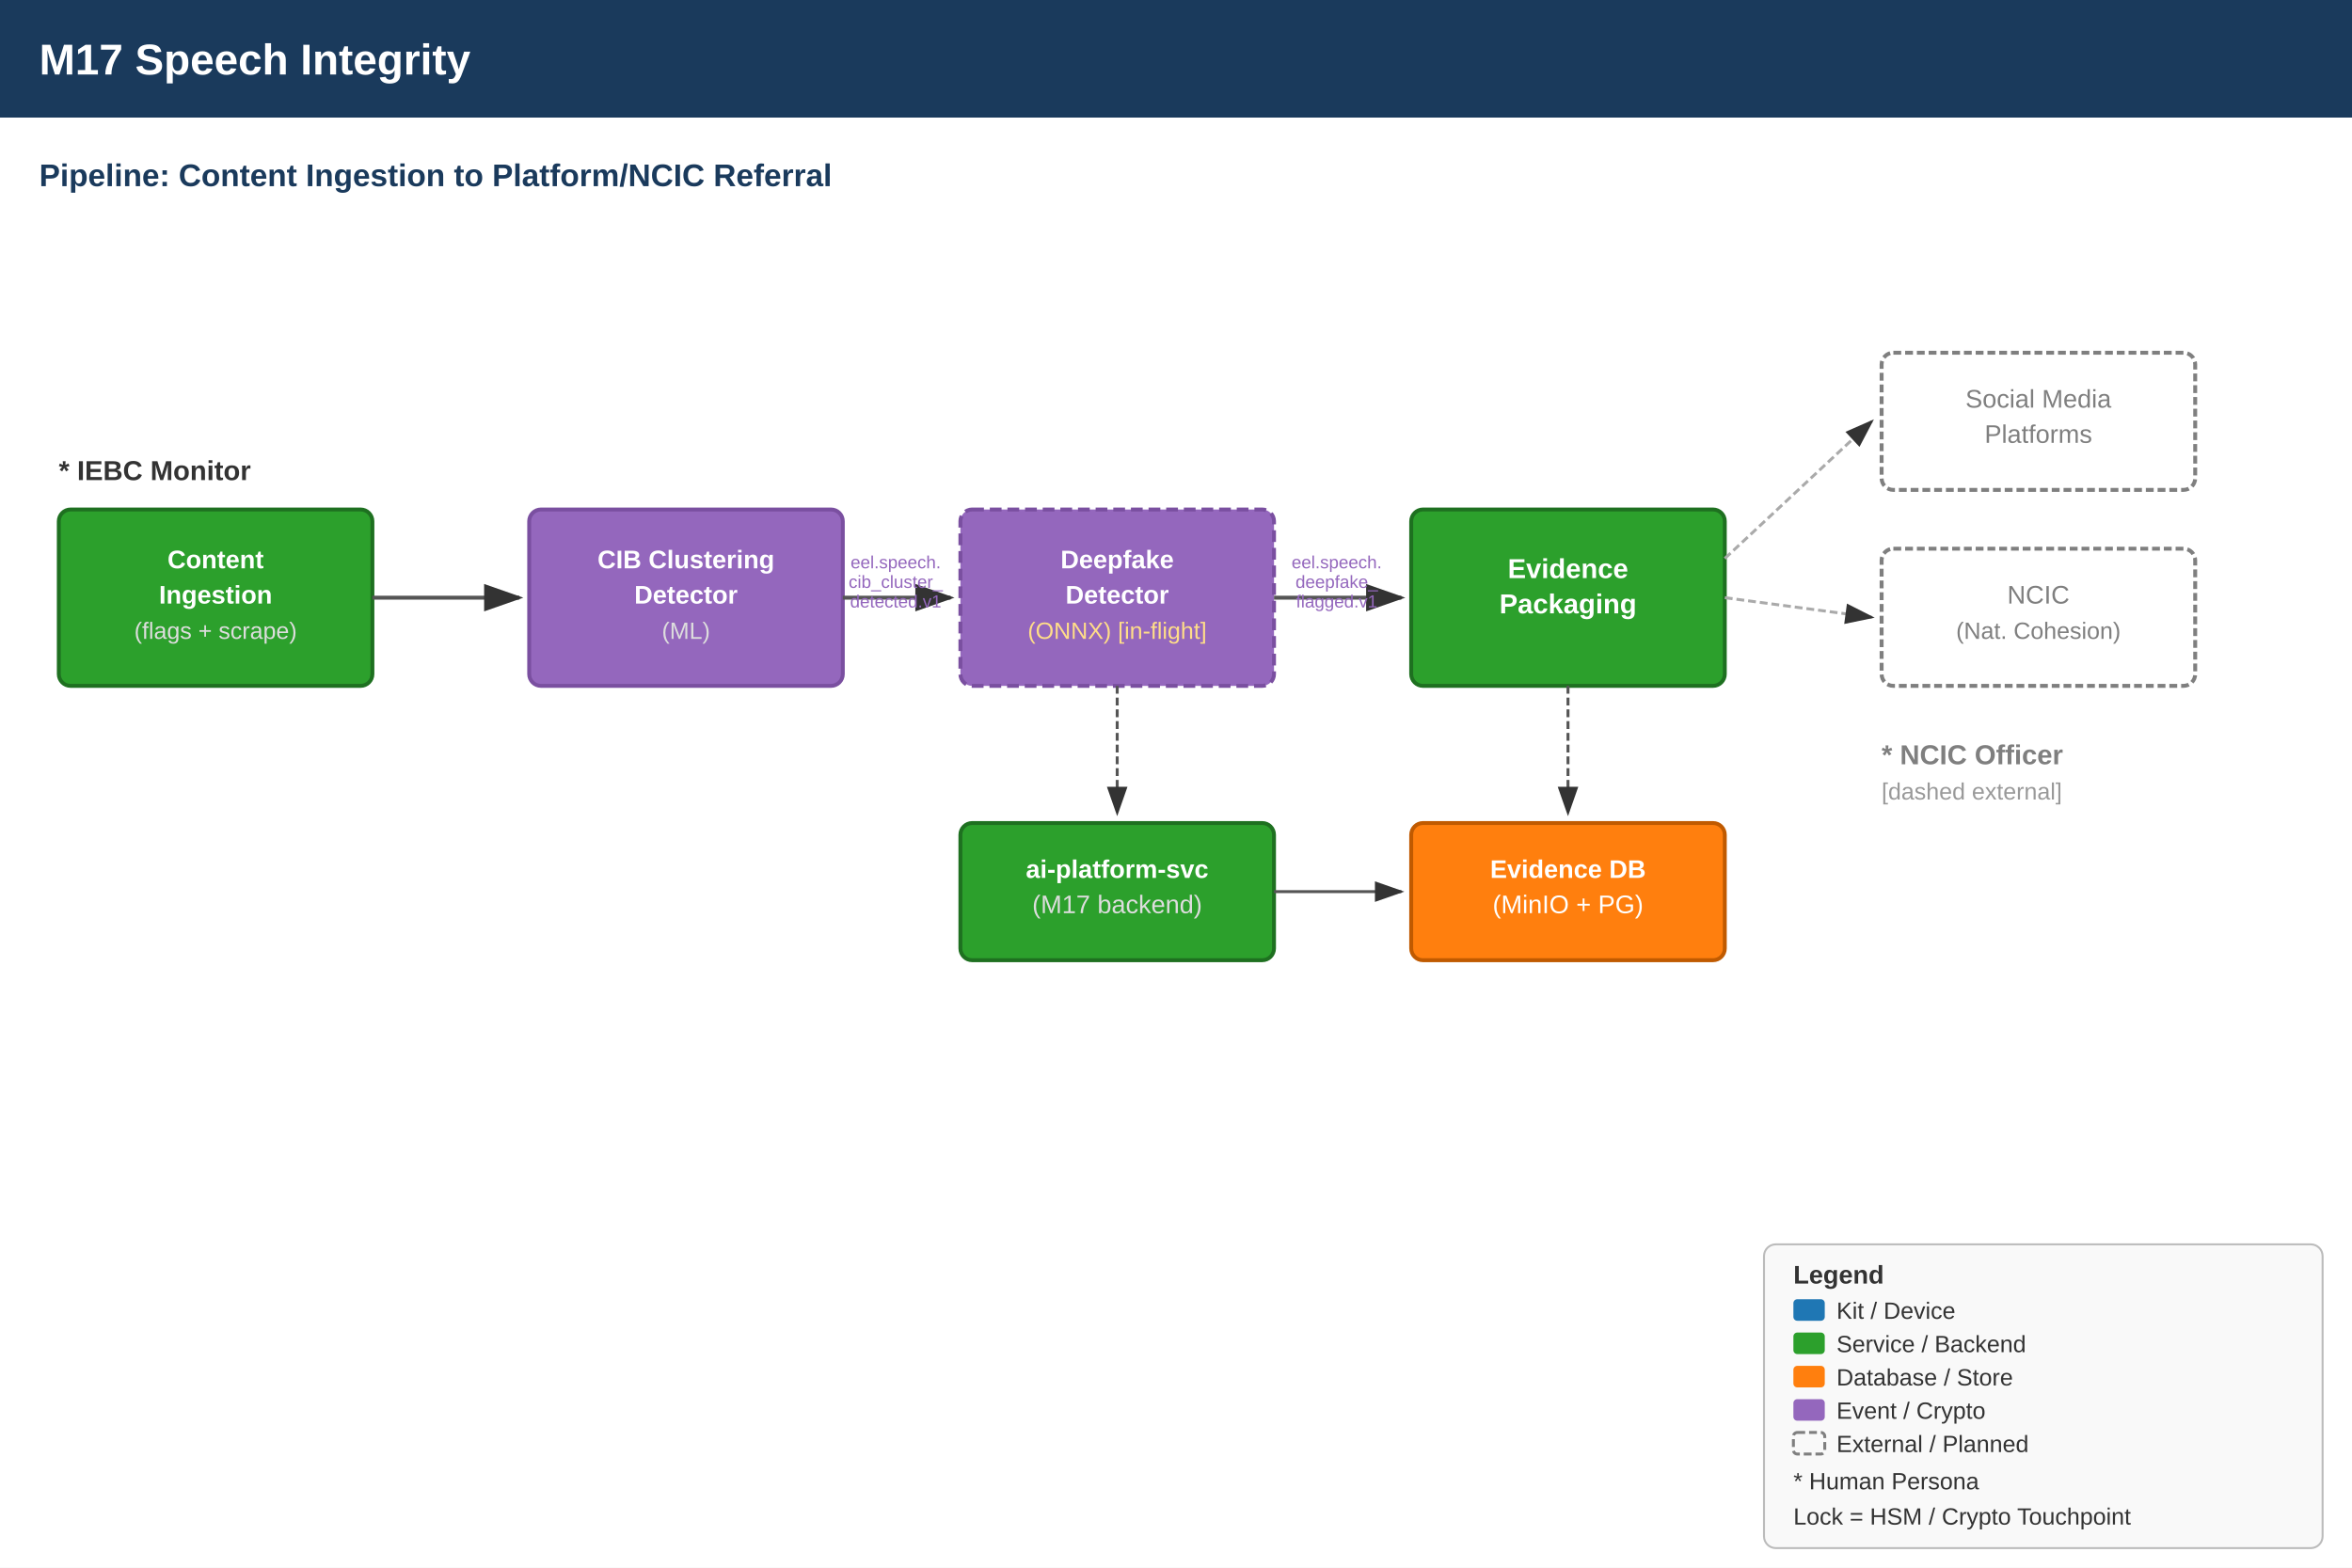
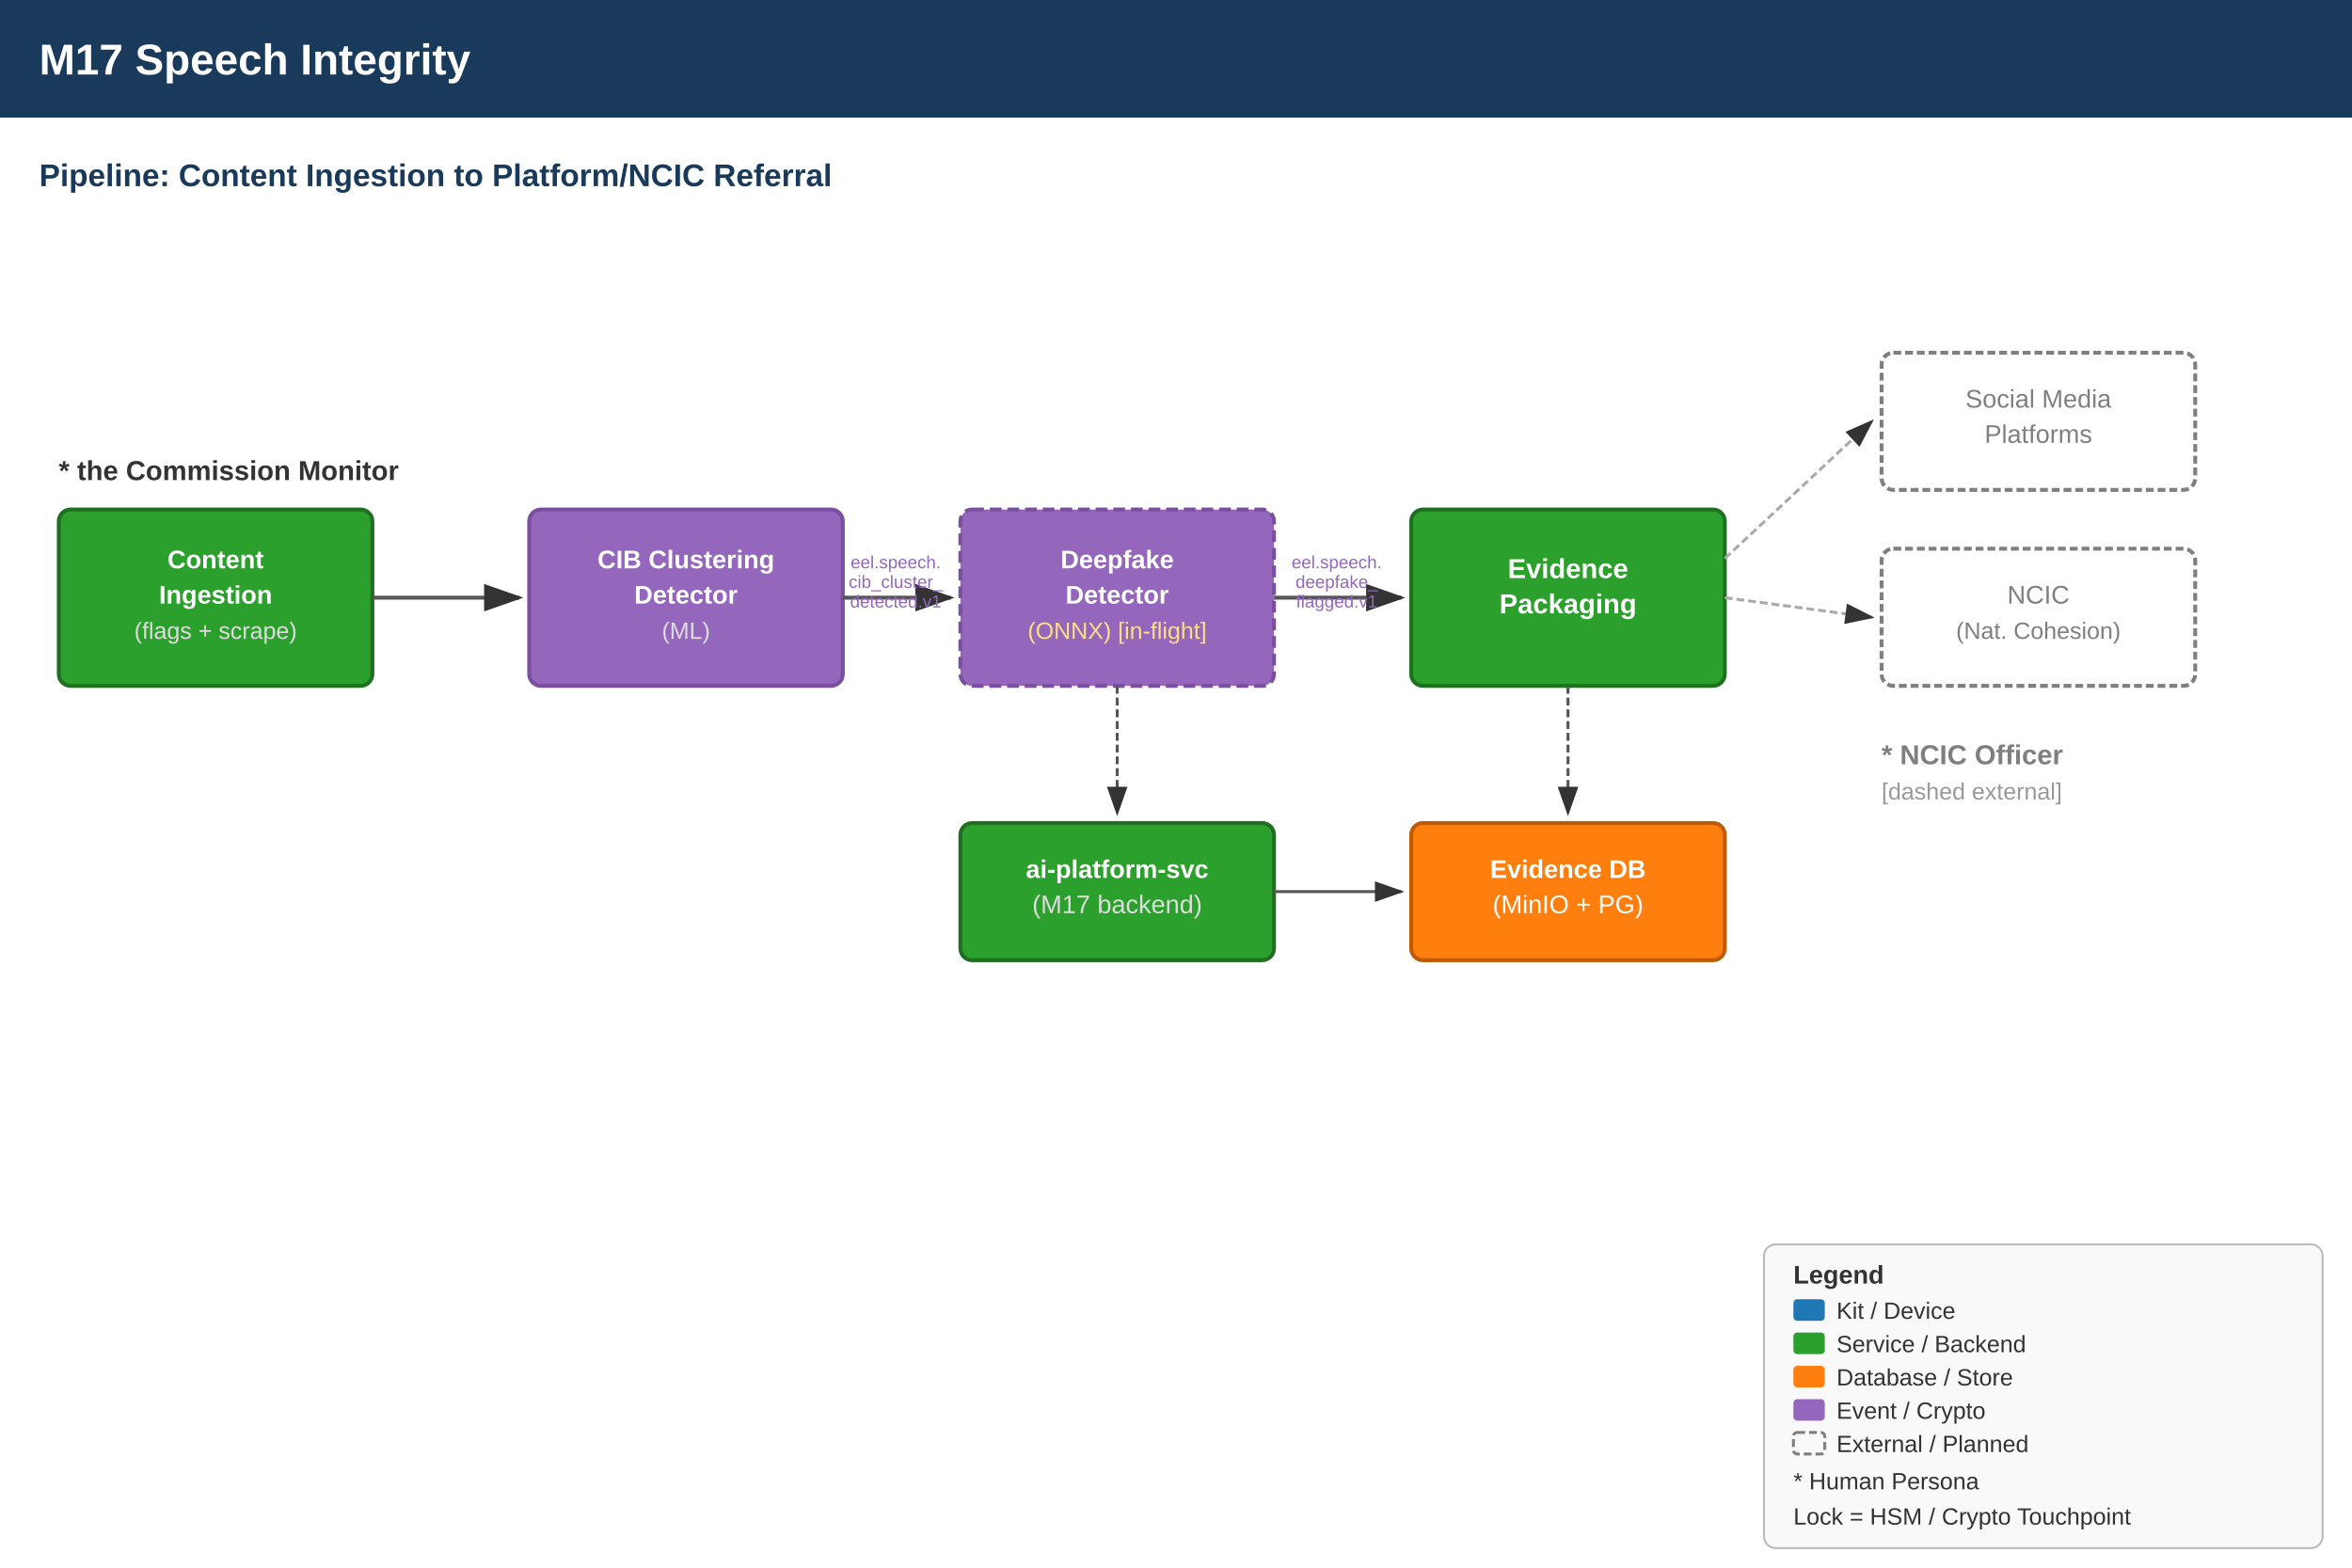
<svg xmlns="http://www.w3.org/2000/svg" viewBox="0 0 1200 800" width="1200" height="800">
  <defs>
    <marker id="arrow" markerWidth="10" markerHeight="7" refX="9" refY="3.5" orient="auto">
      <polygon points="0 0, 10 3.5, 0 7" fill="#333" />
    </marker>
  </defs>
  <rect width="1200" height="800" fill="#ffffff" />
  <rect x="0" y="0" width="1200" height="60" fill="#1a3a5c" />
  <text x="20" y="38" font-family="Arial,sans-serif" font-size="22" font-weight="bold" fill="white">M17 Speech Integrity</text>
  <text x="20" y="95" font-family="Arial,sans-serif" font-size="16" font-weight="bold" fill="#1a3a5c">Pipeline: Content Ingestion to Platform/NCIC Referral</text>
-   <text x="30" y="245" font-family="Arial,sans-serif" font-size="14" font-weight="bold" fill="#333">* IEBC Monitor</text>
+   <text x="30" y="245" font-family="Arial,sans-serif" font-size="14" font-weight="bold" fill="#333">* the Commission Monitor</text>
  <rect x="30" y="260" width="160" height="90" rx="6" fill="#2ca02c" stroke="#1e7020" stroke-width="2" />
  <text x="110" y="290" font-family="Arial,sans-serif" font-size="13" font-weight="bold" fill="white" text-anchor="middle">Content</text>
  <text x="110" y="308" font-family="Arial,sans-serif" font-size="13" font-weight="bold" fill="white" text-anchor="middle">Ingestion</text>
  <text x="110" y="326" font-family="Arial,sans-serif" font-size="12" fill="#ddd" text-anchor="middle">(flags + scrape)</text>
  <line x1="190" y1="305" x2="265" y2="305" stroke="#555" stroke-width="2" marker-end="url(#arrow)" />
  <rect x="270" y="260" width="160" height="90" rx="6" fill="#9467bd" stroke="#7a4fa0" stroke-width="2" />
  <text x="350" y="290" font-family="Arial,sans-serif" font-size="13" font-weight="bold" fill="white" text-anchor="middle">CIB Clustering</text>
  <text x="350" y="308" font-family="Arial,sans-serif" font-size="13" font-weight="bold" fill="white" text-anchor="middle">Detector</text>
  <text x="350" y="326" font-family="Arial,sans-serif" font-size="12" fill="#ddd" text-anchor="middle">(ML)</text>
  <line x1="430" y1="305" x2="485" y2="305" stroke="#555" stroke-width="2" marker-end="url(#arrow)" />
  <text x="457" y="290" font-family="Arial,sans-serif" font-size="9" fill="#9467bd" text-anchor="middle">eel.speech.</text>
  <text x="457" y="300" font-family="Arial,sans-serif" font-size="9" fill="#9467bd" text-anchor="middle">cib_cluster_</text>
  <text x="457" y="310" font-family="Arial,sans-serif" font-size="9" fill="#9467bd" text-anchor="middle">detected.v1</text>
  <rect x="490" y="260" width="160" height="90" rx="6" fill="#9467bd" stroke="#7a4fa0" stroke-width="2" stroke-dasharray="6 3" />
  <text x="570" y="290" font-family="Arial,sans-serif" font-size="13" font-weight="bold" fill="white" text-anchor="middle">Deepfake</text>
  <text x="570" y="308" font-family="Arial,sans-serif" font-size="13" font-weight="bold" fill="white" text-anchor="middle">Detector</text>
  <text x="570" y="326" font-family="Arial,sans-serif" font-size="12" fill="#ffdd88" text-anchor="middle">(ONNX) [in-flight]</text>
  <line x1="650" y1="305" x2="715" y2="305" stroke="#555" stroke-width="2" marker-end="url(#arrow)" />
  <text x="682" y="290" font-family="Arial,sans-serif" font-size="9" fill="#9467bd" text-anchor="middle">eel.speech.</text>
  <text x="682" y="300" font-family="Arial,sans-serif" font-size="9" fill="#9467bd" text-anchor="middle">deepfake_</text>
  <text x="682" y="310" font-family="Arial,sans-serif" font-size="9" fill="#9467bd" text-anchor="middle">flagged.v1</text>
  <rect x="720" y="260" width="160" height="90" rx="6" fill="#2ca02c" stroke="#1e7020" stroke-width="2" />
  <text x="800" y="295" font-family="Arial,sans-serif" font-size="14" font-weight="bold" fill="white" text-anchor="middle">Evidence</text>
  <text x="800" y="313" font-family="Arial,sans-serif" font-size="14" font-weight="bold" fill="white" text-anchor="middle">Packaging</text>
  <line x1="880" y1="285" x2="955" y2="215" stroke="#aaa" stroke-width="1.5" stroke-dasharray="4 2" marker-end="url(#arrow)" />
  <line x1="880" y1="305" x2="955" y2="315" stroke="#aaa" stroke-width="1.5" stroke-dasharray="4 2" marker-end="url(#arrow)" />
  <rect x="960" y="180" width="160" height="70" rx="6" fill="none" stroke="#7f7f7f" stroke-dasharray="4 2" stroke-width="2" />
  <text x="1040" y="208" font-family="Arial,sans-serif" font-size="13" fill="#7f7f7f" text-anchor="middle">Social Media</text>
  <text x="1040" y="226" font-family="Arial,sans-serif" font-size="13" fill="#7f7f7f" text-anchor="middle">Platforms</text>
  <rect x="960" y="280" width="160" height="70" rx="6" fill="none" stroke="#7f7f7f" stroke-dasharray="4 2" stroke-width="2" />
  <text x="1040" y="308" font-family="Arial,sans-serif" font-size="13" fill="#7f7f7f" text-anchor="middle">NCIC</text>
  <text x="1040" y="326" font-family="Arial,sans-serif" font-size="12" fill="#7f7f7f" text-anchor="middle">(Nat. Cohesion)</text>
  <text x="960" y="390" font-family="Arial,sans-serif" font-size="14" font-weight="bold" fill="#7f7f7f">* NCIC Officer</text>
  <text x="960" y="408" font-family="Arial,sans-serif" font-size="12" fill="#999">[dashed external]</text>
  <rect x="490" y="420" width="160" height="70" rx="6" fill="#2ca02c" stroke="#1e7020" stroke-width="2" />
  <text x="570" y="448" font-family="Arial,sans-serif" font-size="13" font-weight="bold" fill="white" text-anchor="middle">ai-platform-svc</text>
  <text x="570" y="466" font-family="Arial,sans-serif" font-size="13" fill="#ddd" text-anchor="middle">(M17 backend)</text>
  <line x1="570" y1="350" x2="570" y2="415" stroke="#555" stroke-width="1.5" stroke-dasharray="4 2" marker-end="url(#arrow)" />
  <rect x="720" y="420" width="160" height="70" rx="6" fill="#ff7f0e" stroke="#c05a00" stroke-width="2" />
  <text x="800" y="448" font-family="Arial,sans-serif" font-size="13" font-weight="bold" fill="white" text-anchor="middle">Evidence DB</text>
  <text x="800" y="466" font-family="Arial,sans-serif" font-size="13" fill="#fff" text-anchor="middle">(MinIO + PG)</text>
  <line x1="800" y1="350" x2="800" y2="415" stroke="#555" stroke-width="1.5" stroke-dasharray="4 2" marker-end="url(#arrow)" />
  <line x1="650" y1="455" x2="715" y2="455" stroke="#555" stroke-width="1.5" marker-end="url(#arrow)" />
  <rect x="900" y="635" width="285" height="155" rx="6" fill="#f9f9f9" stroke="#bbb" stroke-width="1" />
  <text x="915" y="655" font-family="Arial,sans-serif" font-size="13" font-weight="bold" fill="#333">Legend</text>
  <rect x="915" y="663" width="16" height="11" rx="2" fill="#1f77b4" />
  <text x="937" y="673" font-family="Arial,sans-serif" font-size="12" fill="#333">Kit / Device</text>
  <rect x="915" y="680" width="16" height="11" rx="2" fill="#2ca02c" />
  <text x="937" y="690" font-family="Arial,sans-serif" font-size="12" fill="#333">Service / Backend</text>
  <rect x="915" y="697" width="16" height="11" rx="2" fill="#ff7f0e" />
  <text x="937" y="707" font-family="Arial,sans-serif" font-size="12" fill="#333">Database / Store</text>
  <rect x="915" y="714" width="16" height="11" rx="2" fill="#9467bd" />
  <text x="937" y="724" font-family="Arial,sans-serif" font-size="12" fill="#333">Event / Crypto</text>
  <rect x="915" y="731" width="16" height="11" rx="2" fill="none" stroke="#7f7f7f" stroke-dasharray="4 2" stroke-width="1.5" />
  <text x="937" y="741" font-family="Arial,sans-serif" font-size="12" fill="#333">External / Planned</text>
  <text x="915" y="760" font-family="Arial,sans-serif" font-size="12" fill="#333">* Human Persona</text>
  <text x="915" y="778" font-family="Arial,sans-serif" font-size="12" fill="#333">Lock = HSM / Crypto Touchpoint</text>
</svg>
